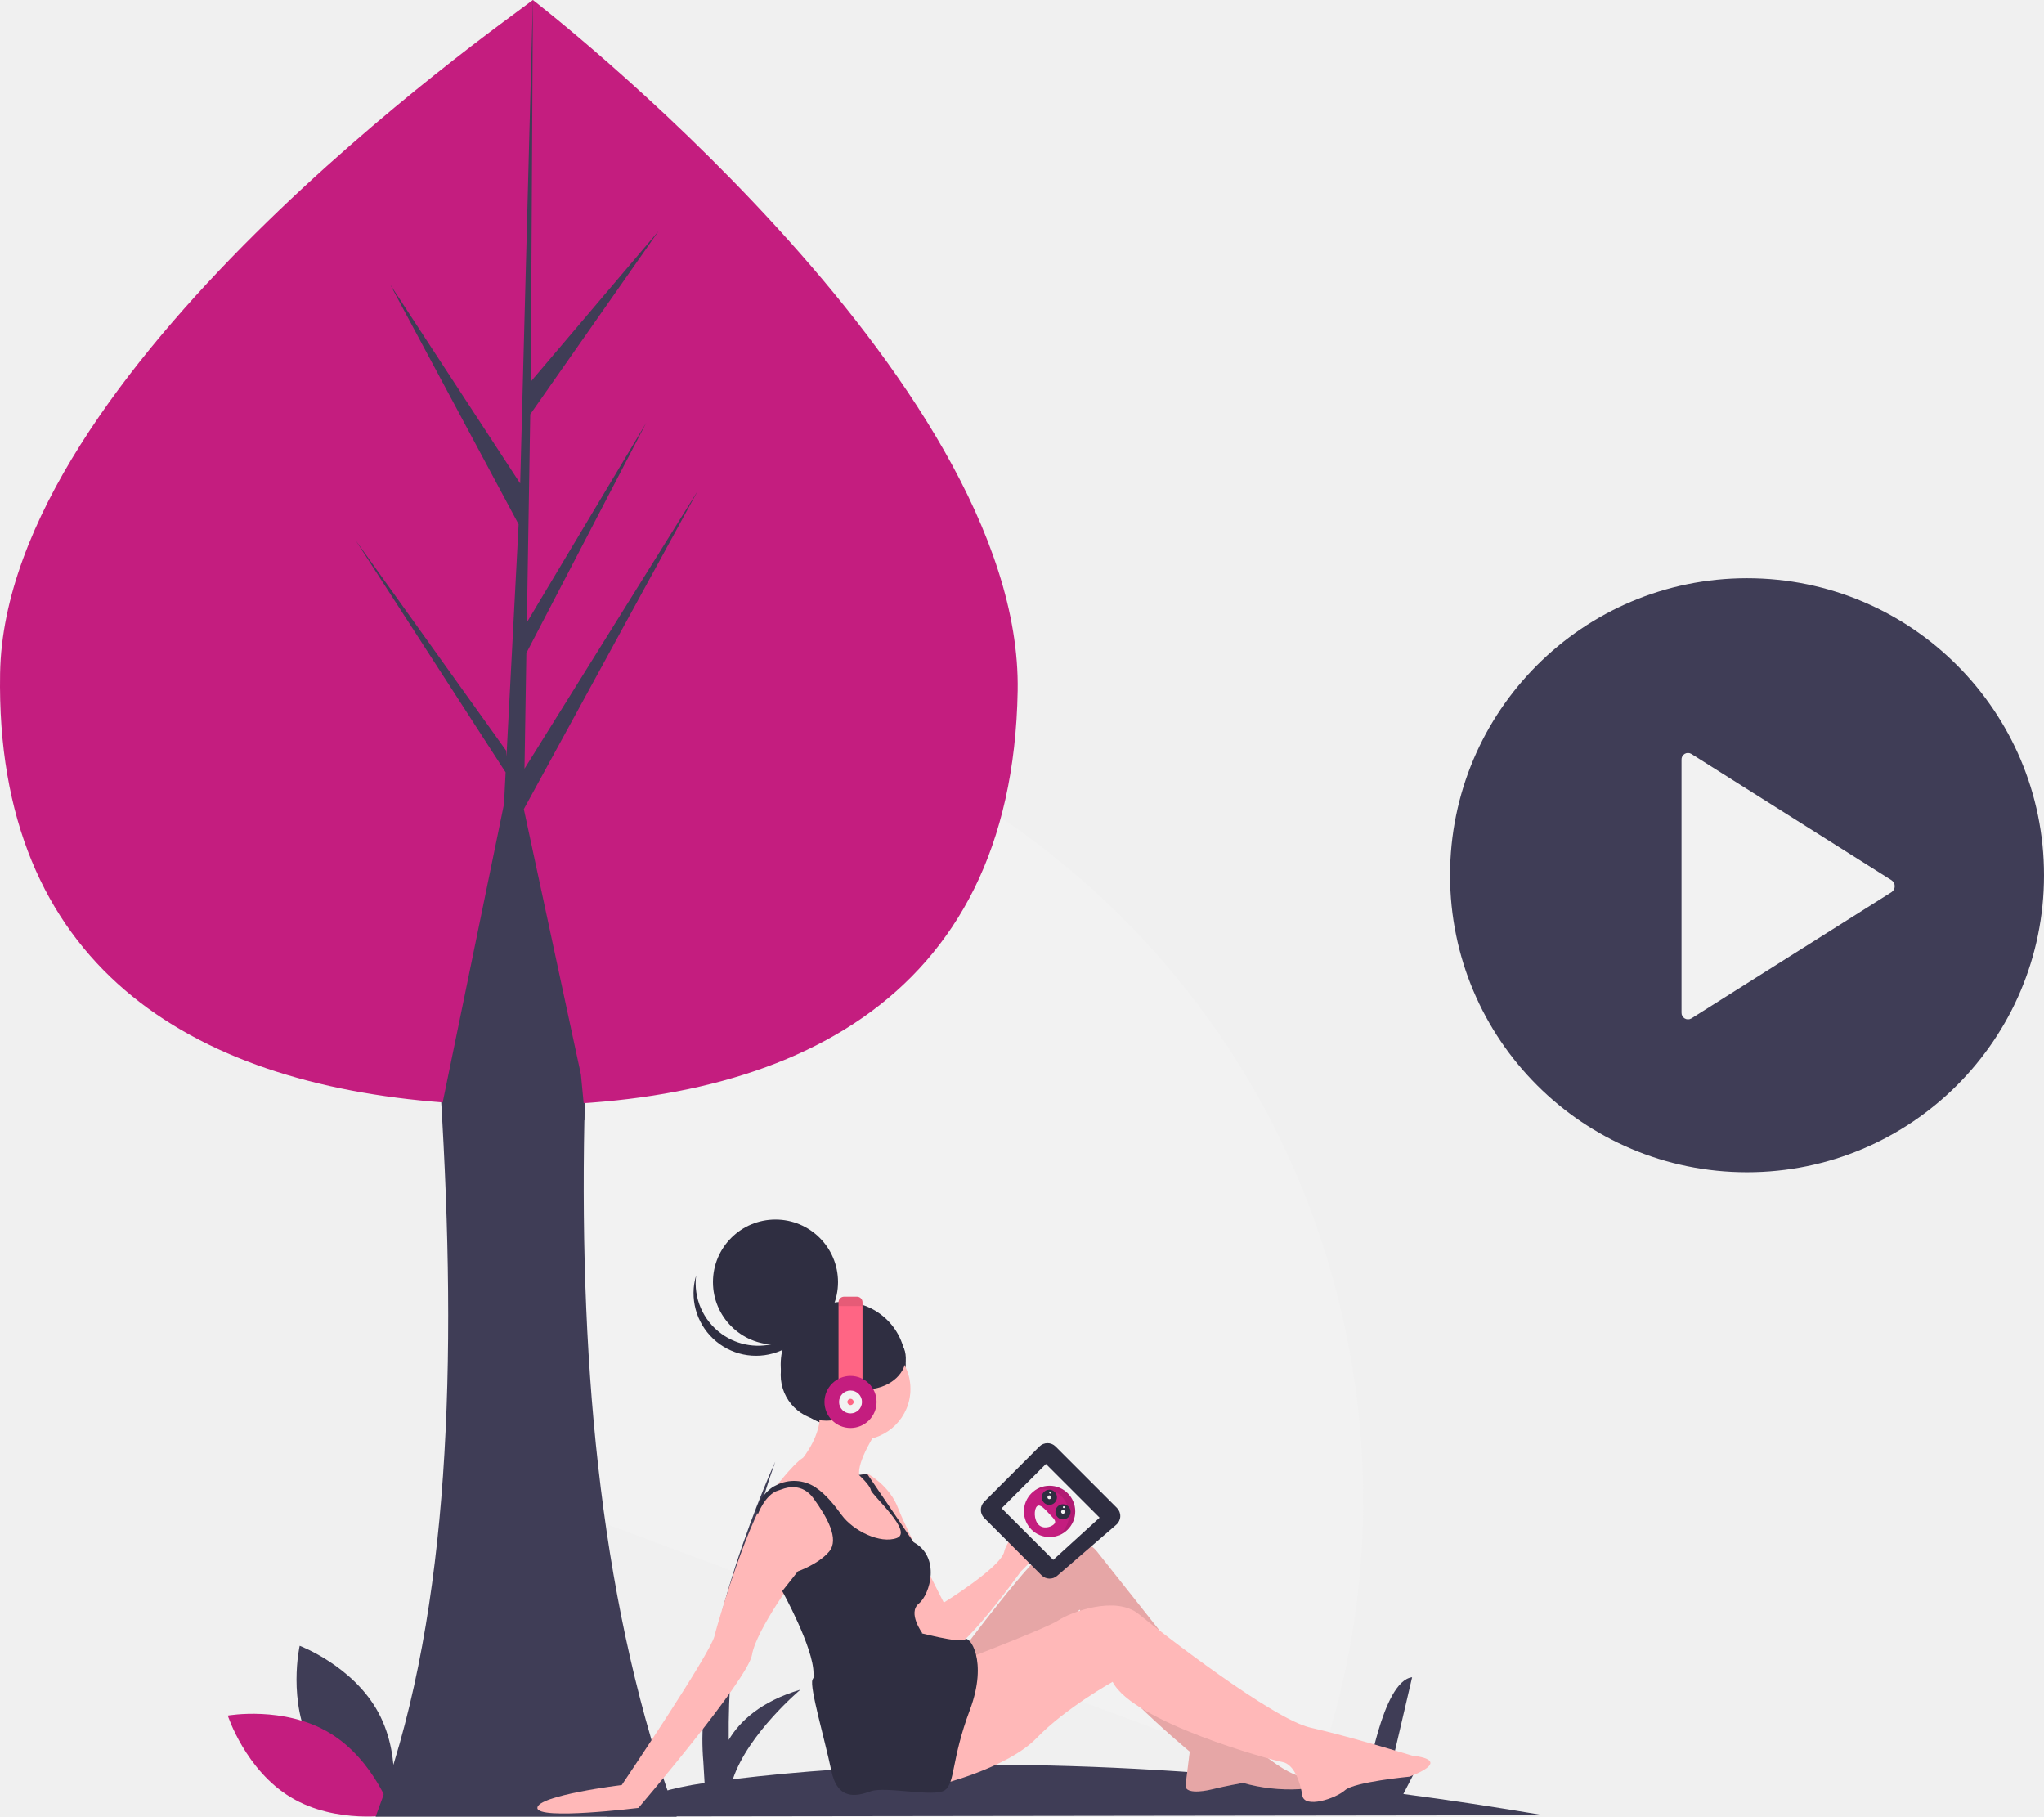
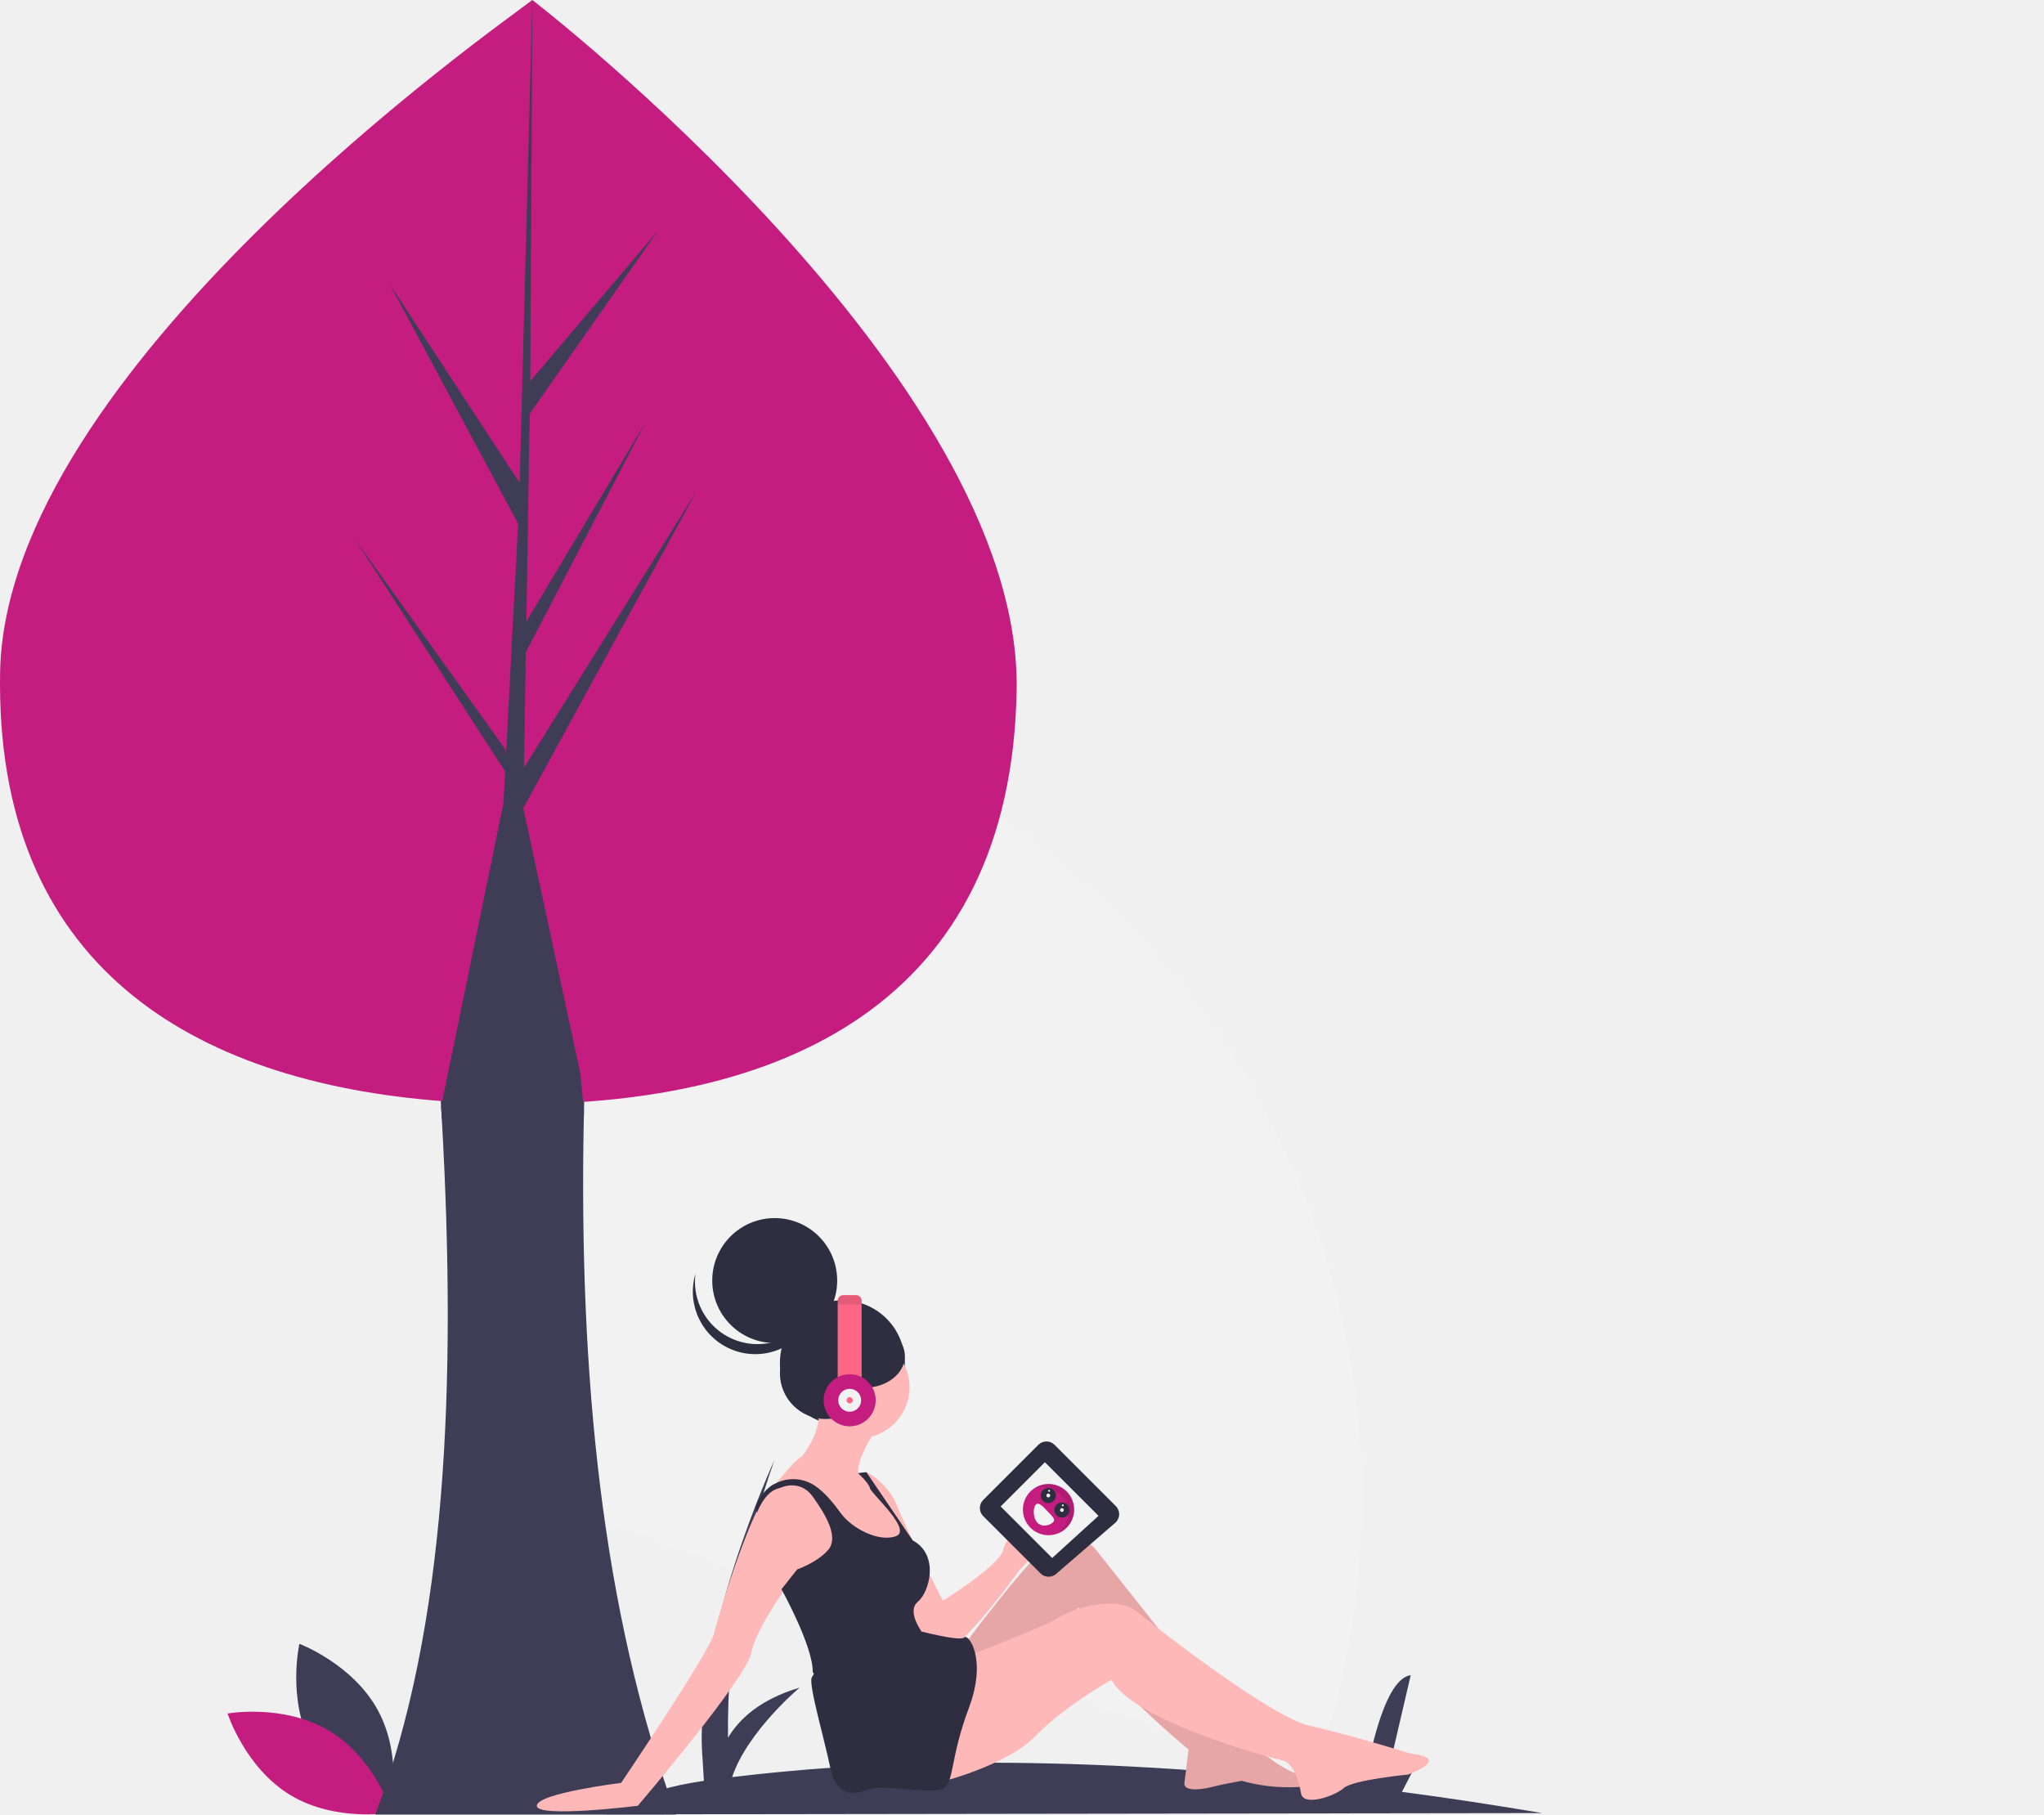
- <svg xmlns="http://www.w3.org/2000/svg" id="f6781722-f228-421a-a89e-cafb7a52e09a" data-name="Layer 1" width="936.067" height="831.85" viewBox="0 0 936.067 831.85">
-   <circle cx="800.067" cy="400.754" r="136" fill="#3f3d56" />
-   <path d="M305.951,351.124l73.501,369.492L732.442,852.319a374.936,374.936,0,0,0,16.502-205.203C708.35,443.051,510.016,310.531,305.951,351.124Z" transform="translate(-131.9663 -34.07501)" fill="#f2f2f2" />
-   <path d="M274.975,834.611c11.55,21.42,36.063,30.615,36.063,30.615s5.787-25.533-5.763-46.953-36.063-30.615-36.063-30.615S263.425,813.191,274.975,834.611Z" transform="translate(-131.9663 -34.07501)" fill="#3f3d56" />
-   <path d="M282.914,827.564C303.766,840.109,311.797,865.028,311.797,865.028s-25.777,4.579-46.63-7.967-28.883-37.464-28.883-37.464S262.061,815.018,282.914,827.564Z" transform="translate(-131.9663 -34.07501)" fill="#c41d7f" />
-   <path d="M303.98,865.925c32.67-85.93,37.39-197.12,30.53-318.79q-.15-2.88-.33-5.78-1.545-26.31-3.76-53.21h71.31q-1.455,27.93-2.07,55.32c-.03,1.21-.05,2.41-.08,3.6-2.28,116.92,8.19,225.56,42.29,318.86Z" transform="translate(-131.9663 -34.07501)" fill="#3f3d56" />
-   <path d="M838.923,865.249q-33.42-5.662-64.281-9.725l8.133-15.769c-2.743-.953-14.792,8.078-14.792,8.078L778.657,802.058C764.864,803.721,757.851,850.46,757.851,850.46l-15.411-15.802,7.461,17.766c-62.968-7.415-117.349-10.165-163.09-10.264l6.961-13.497c-2.743-.953-14.792,8.078-14.792,8.078l10.674-45.775c-13.793,1.663-20.806,48.402-20.806,48.402l-15.411-15.802,7.902,18.817a916.123,916.123,0,0,0-93.754,6.368c7.041-21.026,30.96-41.023,30.96-41.023-18.267,5.433-27.849,14.537-32.855,23.024a368.672,368.672,0,0,1,21.309-127.381S449.242,785.533,454.06,840.684l.576,9.793c-32.009,4.583-44.602,15.352-44.602,15.352Z" transform="translate(-131.9663 -34.07501)" fill="#3f3d56" />
-   <path d="M598.014,350.437c-2.482,143.567-107.672,191.885-236.35,189.661q-4.483-.078-8.922-.236-8.943-.313-17.693-.973C219.028,530.153,129.702,475.897,132.01,342.38,134.399,204.207,359.589,46.688,376,34.075,376.014,34.075,600.496,206.881,598.014,350.437Z" transform="translate(-131.9663 -34.07501)" fill="#c41d7f" />
-   <circle cx="386.163" cy="624.753" r="28.636" fill="#2f2e41" />
-   <circle cx="355.141" cy="587.048" r="28.636" fill="#2f2e41" />
-   <path d="M462.407,644.836a28.638,28.638,0,0,0,44.222-15.036A28.638,28.638,0,1,1,450.767,618.056,28.627,28.627,0,0,0,462.407,644.836Z" transform="translate(-131.9663 -34.07501)" fill="#2f2e41" />
-   <circle cx="393.561" cy="635.968" r="23.386" fill="#ffb8b8" />
-   <path d="M533.641,689.134s-9.545,14.318-8.114,20.523c0,0,6.205,2.864,6.205,3.818s5.727,10.023,5.727,10.023l6.682,9.068,2.864,11.932H533.164l-15.273-11.932L503.096,716.339s-10.023-4.773-15.273-.955l-2.864,2.386s10.023-13.364,14.795-16.227c0,0,8.591-10.5,7.636-21Z" transform="translate(-131.9663 -34.07501)" fill="#ffb8b8" />
-   <path d="M529.823,709.18s9.545,5.25,13.364,15.273,21,43.432,21,43.432,1.432,21.477.477,22.432-11.932-9.545-13.841-12.409-9.545-37.227-9.545-37.227l-12.409-20.045-2.386-11.454Z" transform="translate(-131.9663 -34.07501)" fill="#ffb8b8" />
-   <path d="M559.891,769.316l4.295-1.432s26.25-16.227,27.682-23.386,22.432-31.023,22.909-18.136-15.273,27.204-15.273,27.204-34.363,48.204-36.273,34.363Z" transform="translate(-131.9663 -34.07501)" fill="#ffb8b8" />
-   <path d="M516.459,736.384s-.477,13.364-19.091,18.136c0,0-19.091,25.773-21,37.227s-52.022,70.159-52.022,70.159-46.295,5.727-46.295,0,38.659-10.5,38.659-10.5,40.568-60.136,42.477-68.25,20.045-68.25,28.636-67.772c0,0,8.114-3.818,12.886-.955S516.459,736.384,516.459,736.384Z" transform="translate(-131.9663 -34.07501)" fill="#ffb8b8" />
-   <path d="M572.3,790.316s33.409-44.863,40.568-47.727,16.227-4.773,21.477,1.909S701.64,829.452,701.64,829.452s21.954,22.432,32.932,18.136c0,0,5.727,4.773-7.636,5.727a79.631,79.631,0,0,1-25.773-2.864s-8.114,1.432-13.841,2.864-12.886,1.909-12.409-1.909l1.909-15.273s-49.159-40.568-50.591-57.75c0,0,.955-8.114,0-7.159s-21,22.432-30.068,27.204-31.5,11.454-31.5,11.454Z" transform="translate(-131.9663 -34.07501)" fill="#ffb8b8" />
-   <path d="M572.3,790.316s33.409-44.863,40.568-47.727,16.227-4.773,21.477,1.909S701.64,829.452,701.64,829.452s21.954,22.432,32.932,18.136c0,0,5.727,4.773-7.636,5.727a79.631,79.631,0,0,1-25.773-2.864s-8.114,1.432-13.841,2.864-12.886,1.909-12.409-1.909l1.909-15.273s-49.159-40.568-50.591-57.75c0,0,.955-8.114,0-7.159s-21,22.432-30.068,27.204-31.5,11.454-31.5,11.454Z" transform="translate(-131.9663 -34.07501)" opacity="0.1" />
-   <path d="M567.05,796.52s43.909-16.704,49.636-20.523,26.25-11.454,36.75-2.864,61.568,48.204,78.75,52.022,46.773,12.886,46.773,12.886,19.091,1.432-1.432,9.545c0,0-25.295,2.386-29.591,6.205s-18.614,8.591-19.568,2.386-3.818-14.318-9.068-15.273S651.049,822.77,641.504,804.156c0,0-21.477,11.932-34.841,25.773s-44.863,21.477-44.863,21.477Z" transform="translate(-131.9663 -34.07501)" fill="#ffb8b8" />
-   <path d="M551.3,781.247s20.921,5.561,22.631,3.496,10.778,9.39,2.187,32.299-6.682,33.409-11.454,36.75-27.204-1.909-33.886.477-15.273,4.295-18.136-9.545-10.023-38.182-8.591-41.523,9.068-10.977,9.068-10.977l15.75-8.114Z" transform="translate(-131.9663 -34.07501)" fill="#2f2e41" />
-   <path d="M478.993,727.555s3.323-9.307,9.491-11.052a15.846,15.846,0,0,0,1.54-.505c2.317-.92,9.385-2.928,14.503,4.159,6.205,8.591,11.932,18.614,7.159,24.341s-14.318,9.068-14.318,9.068l-7.159,9.068s14.318,25.773,14.318,37.704c0,0,.477,4.773,8.591-3.818s41.317-14.53,41.317-14.53-6.953-9.333-1.703-13.629,10.056-21.405-2.369-28.123L529.107,708.941l-3.818.477s5.011,4.534,5.489,6.92,19.568,19.091,11.932,21.954-20.045-3.341-25.295-10.5c-2.887-3.937-6.93-9.319-12.048-12.729a17.845,17.845,0,0,0-17.849-.958l-1.603.801h0a20.445,20.445,0,0,0-7.068,8.696l-.569,1.327Z" transform="translate(-131.9663 -34.07501)" fill="#2f2e41" />
-   <circle cx="378.527" cy="629.525" r="21" fill="#2f2e41" />
-   <ellipse cx="396.186" cy="621.65" rx="18.614" ry="14.557" fill="#2f2e41" />
-   <ellipse cx="389.266" cy="644.559" rx="3.102" ry="5.489" fill="#a0616a" />
-   <path d="M515.982,630.363V668.373H526.959V630.363a2.558,2.558,0,0,0-2.558-2.558h-5.861A2.558,2.558,0,0,0,515.982,630.363Z" transform="translate(-131.9663 -34.07501)" fill="#ff6584" />
-   <circle cx="389.504" cy="641.934" r="11.932" fill="#c41d7f" />
-   <circle cx="389.504" cy="641.934" r="5.25" fill="#f2f2f2" />
-   <circle cx="389.504" cy="641.934" r="1.432" fill="#ff6584" />
-   <path d="M515.982,630.363v1.737H526.959v-1.737a2.558,2.558,0,0,0-2.558-2.558h-5.861A2.558,2.558,0,0,0,515.982,630.363Z" transform="translate(-131.9663 -34.07501)" opacity="0.1" />
-   <path d="M643.483,724.522,615.381,696.42a5.242,5.242,0,0,0-7.413,0l-25.28,25.28a5.242,5.242,0,0,0,0,7.413l26.256,26.256a5.242,5.242,0,0,0,7.133.26l27.125-23.435A5.242,5.242,0,0,0,643.483,724.522Z" transform="translate(-131.9663 -34.07501)" fill="#2f2e41" />
-   <polygon points="503.572 694.911 478.992 670.332 458.708 690.616 482.333 714.241 503.572 694.911" fill="#f2f2f2" />
-   <circle cx="480.663" cy="692.048" r="11.746" fill="#c41d7f" />
-   <path d="M617.857,736.134a11.746,11.746,0,0,0-11.966-19.632,11.746,11.746,0,1,1,10.66,20.693A11.827,11.827,0,0,0,617.857,736.134Z" transform="translate(-131.9663 -34.07501)" opacity="0.1" />
-   <path d="M606.854,723.789c-1.401,1.316-1.475,6.054.664,8.33s5.681,1.229,7.081-.087.13-2.403-2.009-4.679S608.255,722.472,606.854,723.789Z" transform="translate(-131.9663 -34.07501)" fill="#f2f2f2" />
-   <circle cx="486.812" cy="692.239" r="3.48" fill="#2f2e41" />
-   <circle cx="480.556" cy="685.581" r="3.48" fill="#2f2e41" />
-   <circle cx="486.812" cy="692.239" r="0.87" fill="#f2f2f2" />
-   <circle cx="487.187" cy="690.096" r="0.435" fill="#f2f2f2" />
-   <circle cx="480.931" cy="683.439" r="0.435" fill="#f2f2f2" />
-   <circle cx="480.556" cy="685.581" r="0.87" fill="#f2f2f2" />
-   <path d="M902.034,381.966V497.675a2.979,2.979,0,0,0,4.462,2.746l91.72-57.854a3.278,3.278,0,0,0,0-5.454l-91.72-57.854A2.951,2.951,0,0,0,902.034,381.966Z" transform="translate(-131.9663 -34.07501)" fill="#f2f2f2" />
-   <path d="M399.66,543.465,398,526.075l-8.16-37.93-17.98-83.6,79.68-145.77-79.38,127.28.86-52.97,54.92-105.47-54.69,91.44,1.55-95.28,58.8-83.96-58.55,68.98.96-173.98v-.74l-.03.75-5.79,220.62-59.55-91.12,58.83,109.82-5.57,106.42-.17-2.82-68.92-96.31,68.71,106.29-.69,13.3-.13.21.06,1.09-17.64,85.82-10.94,53.21q.18,2.895.33,5.78c10.03.22,58.51-.14,65.07-.07Z" transform="translate(-131.9663 -34.07501)" fill="#3f3d56" />
+ <svg xmlns="http://www.w3.org/2000/svg" width="937" height="832" viewBox="0 0 937 832" fill="none">
+   <g clip-path="url(#clip0)">
+     <path d="M173.984 317.049L247.485 686.542L600.475 818.244C625.014 752.722 630.731 681.642 616.978 613.041C576.384 408.976 378.049 276.456 173.984 317.049Z" fill="#F2F2F2" />
+     <path d="M143.009 800.536C154.559 821.956 179.072 831.151 179.072 831.151C179.072 831.151 184.859 805.617 173.309 784.197C161.759 762.778 137.246 753.583 137.246 753.583C137.246 753.583 131.459 779.116 143.009 800.536Z" fill="#3F3D56" />
+     <path d="M150.947 793.489C171.8 806.034 179.831 830.953 179.831 830.953C179.831 830.953 154.053 835.532 133.201 822.986C112.348 810.441 104.318 785.522 104.318 785.522C104.318 785.522 130.095 780.943 150.947 793.489Z" fill="#C41D7F" />
+     <path d="M172.014 831.85C204.684 745.92 209.404 634.73 202.544 513.06C202.444 511.14 202.334 509.213 202.214 507.28C201.184 489.74 199.93 472.003 198.454 454.07H269.764C268.794 472.69 268.104 491.13 267.694 509.39C267.664 510.6 267.644 511.8 267.614 512.99C265.334 629.91 275.804 738.55 309.904 831.85H172.014Z" fill="#3F3D56" />
+     <path d="M706.957 831.174C684.677 827.399 663.25 824.158 642.676 821.449L650.809 805.68C648.067 804.727 636.017 813.758 636.017 813.758L646.691 767.983C632.897 769.646 625.884 816.385 625.884 816.385L610.474 800.583L617.934 818.349C554.966 810.933 500.585 808.184 454.844 808.085L461.806 794.588C459.063 793.635 447.014 802.666 447.014 802.666L457.687 756.891C443.894 758.555 436.881 805.293 436.881 805.293L421.47 789.491L429.372 808.308C398.033 808.826 366.74 810.951 335.619 814.676C342.66 793.651 366.579 773.653 366.579 773.653C348.312 779.086 338.73 788.19 333.723 796.677C333.276 753.294 340.49 710.172 355.032 669.297C355.032 669.297 317.276 751.458 322.093 806.609L322.67 816.402C290.661 820.985 278.068 831.754 278.068 831.754L706.957 831.174Z" fill="#3F3D56" />
+     <path d="M466.048 316.362C463.566 459.929 358.375 508.247 229.697 506.022C226.708 505.97 223.734 505.892 220.775 505.786C214.813 505.578 208.916 505.253 203.082 504.813C87.062 496.078 -2.264 441.822 0.044 308.305C2.432 170.132 227.622 12.613 244.034 0C244.048 0 468.529 172.806 466.048 316.362Z" fill="#C41D7F" />
+     <path d="M386.163 653.389C401.979 653.389 414.8 640.568 414.8 624.753C414.8 608.937 401.979 596.116 386.163 596.116C370.348 596.116 357.527 608.937 357.527 624.753C357.527 640.568 370.348 653.389 386.163 653.389Z" fill="#2F2E41" />
+     <path d="M355.141 615.685C370.956 615.685 383.777 602.864 383.777 587.048C383.777 571.233 370.956 558.412 355.141 558.412C339.325 558.412 326.504 571.233 326.504 587.048C326.504 602.864 339.325 615.685 355.141 615.685Z" fill="#2F2E41" />
+     <path d="M330.44 610.761C334.147 613.44 338.441 615.192 342.963 615.871C347.486 616.55 352.105 616.136 356.435 614.664C360.765 613.192 364.679 610.704 367.85 607.409C371.021 604.114 373.357 600.107 374.662 595.724C374.168 599.652 372.865 603.435 370.836 606.834C368.806 610.233 366.094 613.174 362.87 615.472C359.647 617.769 355.982 619.374 352.107 620.184C348.232 620.993 344.231 620.991 340.357 620.177C336.483 619.362 332.819 617.753 329.599 615.452C326.378 613.15 323.669 610.206 321.643 606.805C319.618 603.403 318.319 599.619 317.83 595.691C317.341 591.762 317.671 587.775 318.801 583.981C318.159 589.078 318.901 594.255 320.949 598.966C322.997 603.678 326.276 607.752 330.44 610.761V610.761Z" fill="#2F2E41" />
+     <path d="M393.561 659.355C406.477 659.355 416.947 648.884 416.947 635.969C416.947 623.053 406.477 612.582 393.561 612.582C380.645 612.582 370.175 623.053 370.175 635.969C370.175 648.884 380.645 659.355 393.561 659.355Z" fill="#FFB8B8" />
+     <path d="M401.674 655.059C401.674 655.059 392.129 669.377 393.561 675.582C393.561 675.582 399.765 678.446 399.765 679.4C399.765 680.355 405.493 689.423 405.493 689.423L412.174 698.491L415.038 710.423H401.197L385.925 698.491L371.129 682.264C371.129 682.264 361.107 677.491 355.857 681.309L352.993 683.696C352.993 683.696 363.016 670.332 367.788 667.468C367.788 667.468 376.379 656.968 375.425 646.469L401.674 655.059Z" fill="#FFB8B8" />
+     <path d="M397.856 675.105C397.856 675.105 407.402 680.355 411.22 690.377C415.038 700.4 432.22 733.809 432.22 733.809C432.22 733.809 433.652 755.286 432.697 756.241C431.743 757.195 420.765 746.695 418.856 743.832C416.947 740.968 409.311 706.605 409.311 706.605L396.902 686.559L394.516 675.105H397.856Z" fill="#FFB8B8" />
+     <path d="M427.924 735.241L432.22 733.809C432.22 733.809 458.47 717.582 459.902 710.423C461.333 703.264 482.333 679.4 482.811 692.286C483.288 705.173 467.538 719.491 467.538 719.491C467.538 719.491 433.174 767.695 431.265 753.854L427.924 735.241Z" fill="#FFB8B8" />
+     <path d="M384.493 702.309C384.493 702.309 384.016 715.673 365.402 720.445C365.402 720.445 346.311 746.218 344.402 757.672C342.493 769.127 292.38 827.831 292.38 827.831C292.38 827.831 246.084 833.558 246.084 827.831C246.084 822.104 284.743 817.331 284.743 817.331C284.743 817.331 325.311 757.195 327.22 749.081C329.129 740.968 347.266 680.832 355.857 681.309C355.857 681.309 363.97 677.491 368.743 680.355C373.516 683.218 384.493 702.309 384.493 702.309Z" fill="#FFB8B8" />
+     <path d="M440.333 756.241C440.333 756.241 473.742 711.377 480.901 708.514C488.06 705.65 497.129 703.741 502.379 710.423C507.629 717.105 569.674 795.377 569.674 795.377C569.674 795.377 591.628 817.809 602.605 813.513C602.605 813.513 608.333 818.286 594.969 819.24C586.279 819.7 577.573 818.733 569.196 816.377C569.196 816.377 561.083 817.809 555.356 819.24C549.628 820.672 542.469 821.149 542.947 817.331L544.856 802.059C544.856 802.059 495.697 761.491 494.265 744.309C494.265 744.309 495.22 736.195 494.265 737.15C493.311 738.104 473.265 759.582 464.197 764.354C455.129 769.127 432.697 775.809 432.697 775.809L440.333 756.241Z" fill="#FFB8B8" />
+     <path opacity="0.1" d="M440.333 756.241C440.333 756.241 473.742 711.377 480.901 708.514C488.06 705.65 497.129 703.741 502.379 710.423C507.629 717.105 569.674 795.377 569.674 795.377C569.674 795.377 591.628 817.809 602.605 813.513C602.605 813.513 608.333 818.286 594.969 819.24C586.279 819.7 577.573 818.733 569.196 816.377C569.196 816.377 561.083 817.809 555.356 819.24C549.628 820.672 542.469 821.149 542.947 817.331L544.856 802.059C544.856 802.059 495.697 761.491 494.265 744.309C494.265 744.309 495.22 736.195 494.265 737.15C493.311 738.104 473.265 759.582 464.197 764.354C455.129 769.127 432.697 775.809 432.697 775.809L440.333 756.241Z" fill="black" />
+     <path d="M435.083 762.445C435.083 762.445 478.992 745.741 484.72 741.922C490.447 738.104 510.969 730.468 521.469 739.059C531.969 747.65 583.037 787.263 600.219 791.081C617.401 794.9 646.992 803.968 646.992 803.968C646.992 803.968 666.082 805.399 645.56 813.513C645.56 813.513 620.264 815.899 615.969 819.718C611.673 823.536 597.355 828.308 596.401 822.104C595.446 815.899 592.583 807.786 587.333 806.831C582.083 805.877 519.083 788.695 509.538 770.081C509.538 770.081 488.06 782.013 474.697 795.854C461.333 809.695 429.833 817.331 429.833 817.331L435.083 762.445Z" fill="#FFB8B8" />
+     <path d="M419.334 747.172C419.334 747.172 440.255 752.733 441.965 750.669C443.674 748.604 452.742 760.059 444.152 782.968C435.561 805.877 437.47 816.377 432.697 819.718C427.924 823.058 405.493 817.808 398.811 820.195C392.129 822.581 383.538 824.49 380.675 810.649C377.811 796.809 370.652 772.468 372.084 769.127C373.516 765.786 381.152 758.15 381.152 758.15L396.902 750.036L419.334 747.172Z" fill="#2F2E41" />
+     <path d="M347.027 693.48C347.027 693.48 350.35 684.172 356.518 682.427C357.039 682.285 357.553 682.117 358.058 681.922C360.375 681.002 367.442 678.994 372.561 686.082C378.766 694.673 384.493 704.695 379.72 710.423C374.947 716.15 365.402 719.491 365.402 719.491L358.243 728.559C358.243 728.559 372.561 754.331 372.561 766.263C372.561 766.263 373.038 771.036 381.152 762.445C389.266 753.854 422.469 747.915 422.469 747.915C422.469 747.915 415.515 738.582 420.765 734.286C426.015 729.991 430.822 712.881 418.396 706.163L397.141 674.866L393.322 675.343C393.322 675.343 398.334 679.877 398.811 682.264C399.288 684.65 418.379 701.355 410.743 704.218C403.106 707.082 390.697 700.877 385.447 693.718C382.56 689.781 378.517 684.399 373.399 680.989C370.771 679.274 367.737 678.282 364.603 678.114C361.47 677.945 358.347 678.607 355.55 680.031L353.948 680.832C350.828 683.016 348.38 686.027 346.88 689.527L346.311 690.854L347.027 693.48Z" fill="#2F2E41" />
+     <path d="M378.527 650.525C390.125 650.525 399.527 641.123 399.527 629.525C399.527 617.927 390.125 608.525 378.527 608.525C366.929 608.525 357.527 617.927 357.527 629.525C357.527 641.123 366.929 650.525 378.527 650.525Z" fill="#2F2E41" />
+     <path d="M396.186 636.207C406.466 636.207 414.799 629.69 414.799 621.65C414.799 613.611 406.466 607.094 396.186 607.094C385.906 607.094 377.572 613.611 377.572 621.65C377.572 629.69 385.906 636.207 396.186 636.207Z" fill="#2F2E41" />
+     <path d="M389.266 650.048C390.979 650.048 392.368 647.591 392.368 644.559C392.368 641.528 390.979 639.071 389.266 639.071C387.552 639.071 386.163 641.528 386.163 644.559C386.163 647.591 387.552 650.048 389.266 650.048Z" fill="#A0616A" />
+     <path d="M384.016 596.288V634.298H394.993V596.288C394.993 595.61 394.723 594.959 394.243 594.479C393.764 594 393.113 593.73 392.435 593.73H386.574C385.895 593.73 385.245 594 384.765 594.479C384.285 594.959 384.016 595.61 384.016 596.288Z" fill="#FF6584" />
+     <path d="M389.504 653.866C396.094 653.866 401.436 648.524 401.436 641.934C401.436 635.345 396.094 630.003 389.504 630.003C382.914 630.003 377.572 635.345 377.572 641.934C377.572 648.524 382.914 653.866 389.504 653.866Z" fill="#C41D7F" />
+     <path d="M389.504 647.184C392.404 647.184 394.754 644.834 394.754 641.934C394.754 639.035 392.404 636.684 389.504 636.684C386.605 636.684 384.254 639.035 384.254 641.934C384.254 644.834 386.605 647.184 389.504 647.184Z" fill="#F2F2F2" />
+     <path d="M389.504 643.366C390.295 643.366 390.936 642.725 390.936 641.934C390.936 641.144 390.295 640.503 389.504 640.503C388.713 640.503 388.072 641.144 388.072 641.934C388.072 642.725 388.713 643.366 389.504 643.366Z" fill="#FF6584" />
+     <path opacity="0.1" d="M384.016 596.288V598.025H394.993V596.288C394.993 595.61 394.723 594.959 394.243 594.479C393.764 594 393.113 593.73 392.435 593.73H386.574C385.895 593.73 385.245 594 384.765 594.479C384.285 594.959 384.016 595.61 384.016 596.288Z" fill="black" />
+     <path d="M511.517 690.447L483.415 662.345C482.432 661.362 481.098 660.81 479.708 660.81C478.318 660.81 476.985 661.362 476.002 662.345L450.722 687.625C449.739 688.608 449.187 689.942 449.187 691.332C449.187 692.722 449.739 694.055 450.722 695.038L476.978 721.295C477.915 722.231 479.171 722.778 480.494 722.827C481.817 722.875 483.11 722.421 484.112 721.555L511.237 698.12C511.782 697.649 512.224 697.071 512.536 696.421C512.848 695.772 513.022 695.065 513.048 694.345C513.075 693.625 512.952 692.907 512.689 692.236C512.425 691.566 512.026 690.957 511.517 690.447V690.447Z" fill="#2F2E41" />
+     <path d="M503.572 694.911L478.992 670.332L458.708 690.616L482.333 714.241L503.572 694.911Z" fill="#F2F2F2" />
+     <path d="M480.663 703.794C487.15 703.794 492.409 698.535 492.409 692.048C492.409 685.561 487.15 680.302 480.663 680.302C474.176 680.302 468.917 685.561 468.917 692.048C468.917 698.535 474.176 703.794 480.663 703.794Z" fill="#C41D7F" />
+     <path opacity="0.1" d="M485.891 702.059C487.856 700.213 489.126 697.747 489.488 695.075C489.849 692.403 489.281 689.688 487.878 687.386C486.474 685.083 484.322 683.334 481.781 682.431C479.241 681.528 476.467 681.527 473.925 682.427C475.298 681.465 476.861 680.809 478.509 680.502C480.157 680.194 481.851 680.243 483.479 680.645C485.106 681.047 486.629 681.792 487.944 682.831C489.259 683.87 490.337 685.179 491.104 686.669C491.872 688.159 492.312 689.796 492.394 691.471C492.477 693.145 492.2 694.817 491.582 696.376C490.965 697.934 490.021 699.342 488.814 700.505C487.607 701.668 486.165 702.56 484.585 703.12C485.045 702.798 485.481 702.443 485.891 702.059V702.059Z" fill="black" />
+     <path d="M474.888 689.714C473.487 691.03 473.413 695.768 475.552 698.044C477.691 700.32 481.232 699.273 482.633 697.957C484.034 696.64 482.763 695.554 480.625 693.278C478.486 691.001 476.289 688.397 474.888 689.714Z" fill="#F2F2F2" />
+     <path d="M486.812 695.72C488.734 695.72 490.293 694.161 490.293 692.239C490.293 690.317 488.734 688.759 486.812 688.759C484.89 688.759 483.332 690.317 483.332 692.239C483.332 694.161 484.89 695.72 486.812 695.72Z" fill="#2F2E41" />
+     <path d="M480.556 689.062C482.478 689.062 484.037 687.503 484.037 685.581C484.037 683.659 482.478 682.101 480.556 682.101C478.634 682.101 477.076 683.659 477.076 685.581C477.076 687.503 478.634 689.062 480.556 689.062Z" fill="#2F2E41" />
+     <path d="M486.812 693.109C487.293 693.109 487.682 692.72 487.682 692.239C487.682 691.759 487.293 691.369 486.812 691.369C486.332 691.369 485.942 691.759 485.942 692.239C485.942 692.72 486.332 693.109 486.812 693.109Z" fill="#F2F2F2" />
+     <path d="M487.187 690.531C487.427 690.531 487.622 690.337 487.622 690.096C487.622 689.856 487.427 689.661 487.187 689.661C486.946 689.661 486.752 689.856 486.752 690.096C486.752 690.337 486.946 690.531 487.187 690.531Z" fill="#F2F2F2" />
+     <path d="M480.931 683.874C481.171 683.874 481.366 683.679 481.366 683.439C481.366 683.198 481.171 683.004 480.931 683.004C480.691 683.004 480.496 683.198 480.496 683.439C480.496 683.679 480.691 683.874 480.931 683.874Z" fill="#F2F2F2" />
+     <path d="M480.556 686.451C481.037 686.451 481.426 686.062 481.426 685.581C481.426 685.101 481.037 684.711 480.556 684.711C480.076 684.711 479.686 685.101 479.686 685.581C479.686 686.062 480.076 686.451 480.556 686.451Z" fill="#F2F2F2" />
+     <path d="M267.694 509.39L266.034 492L257.874 454.07L239.894 370.47L319.574 224.7L240.194 351.98L241.054 299.01L295.974 193.54L241.284 284.98L242.834 189.7L301.634 105.74L243.084 174.72L244.044 0.74V0L244.014 0.75L238.224 221.37L178.674 130.25L237.504 240.07L231.934 346.49L231.764 343.67L162.844 247.36L231.554 353.65L230.864 366.95L230.734 367.16L230.794 368.25L213.154 454.07L202.214 507.28C202.334 509.21 202.444 511.137 202.544 513.06C212.574 513.28 261.054 512.92 267.614 512.99L267.694 509.39Z" fill="#3F3D56" />
+   </g>
+   <defs>
+     <clipPath id="clip0">
+       <rect width="936.068" height="831.85" fill="white" />
+     </clipPath>
+   </defs>
</svg>
